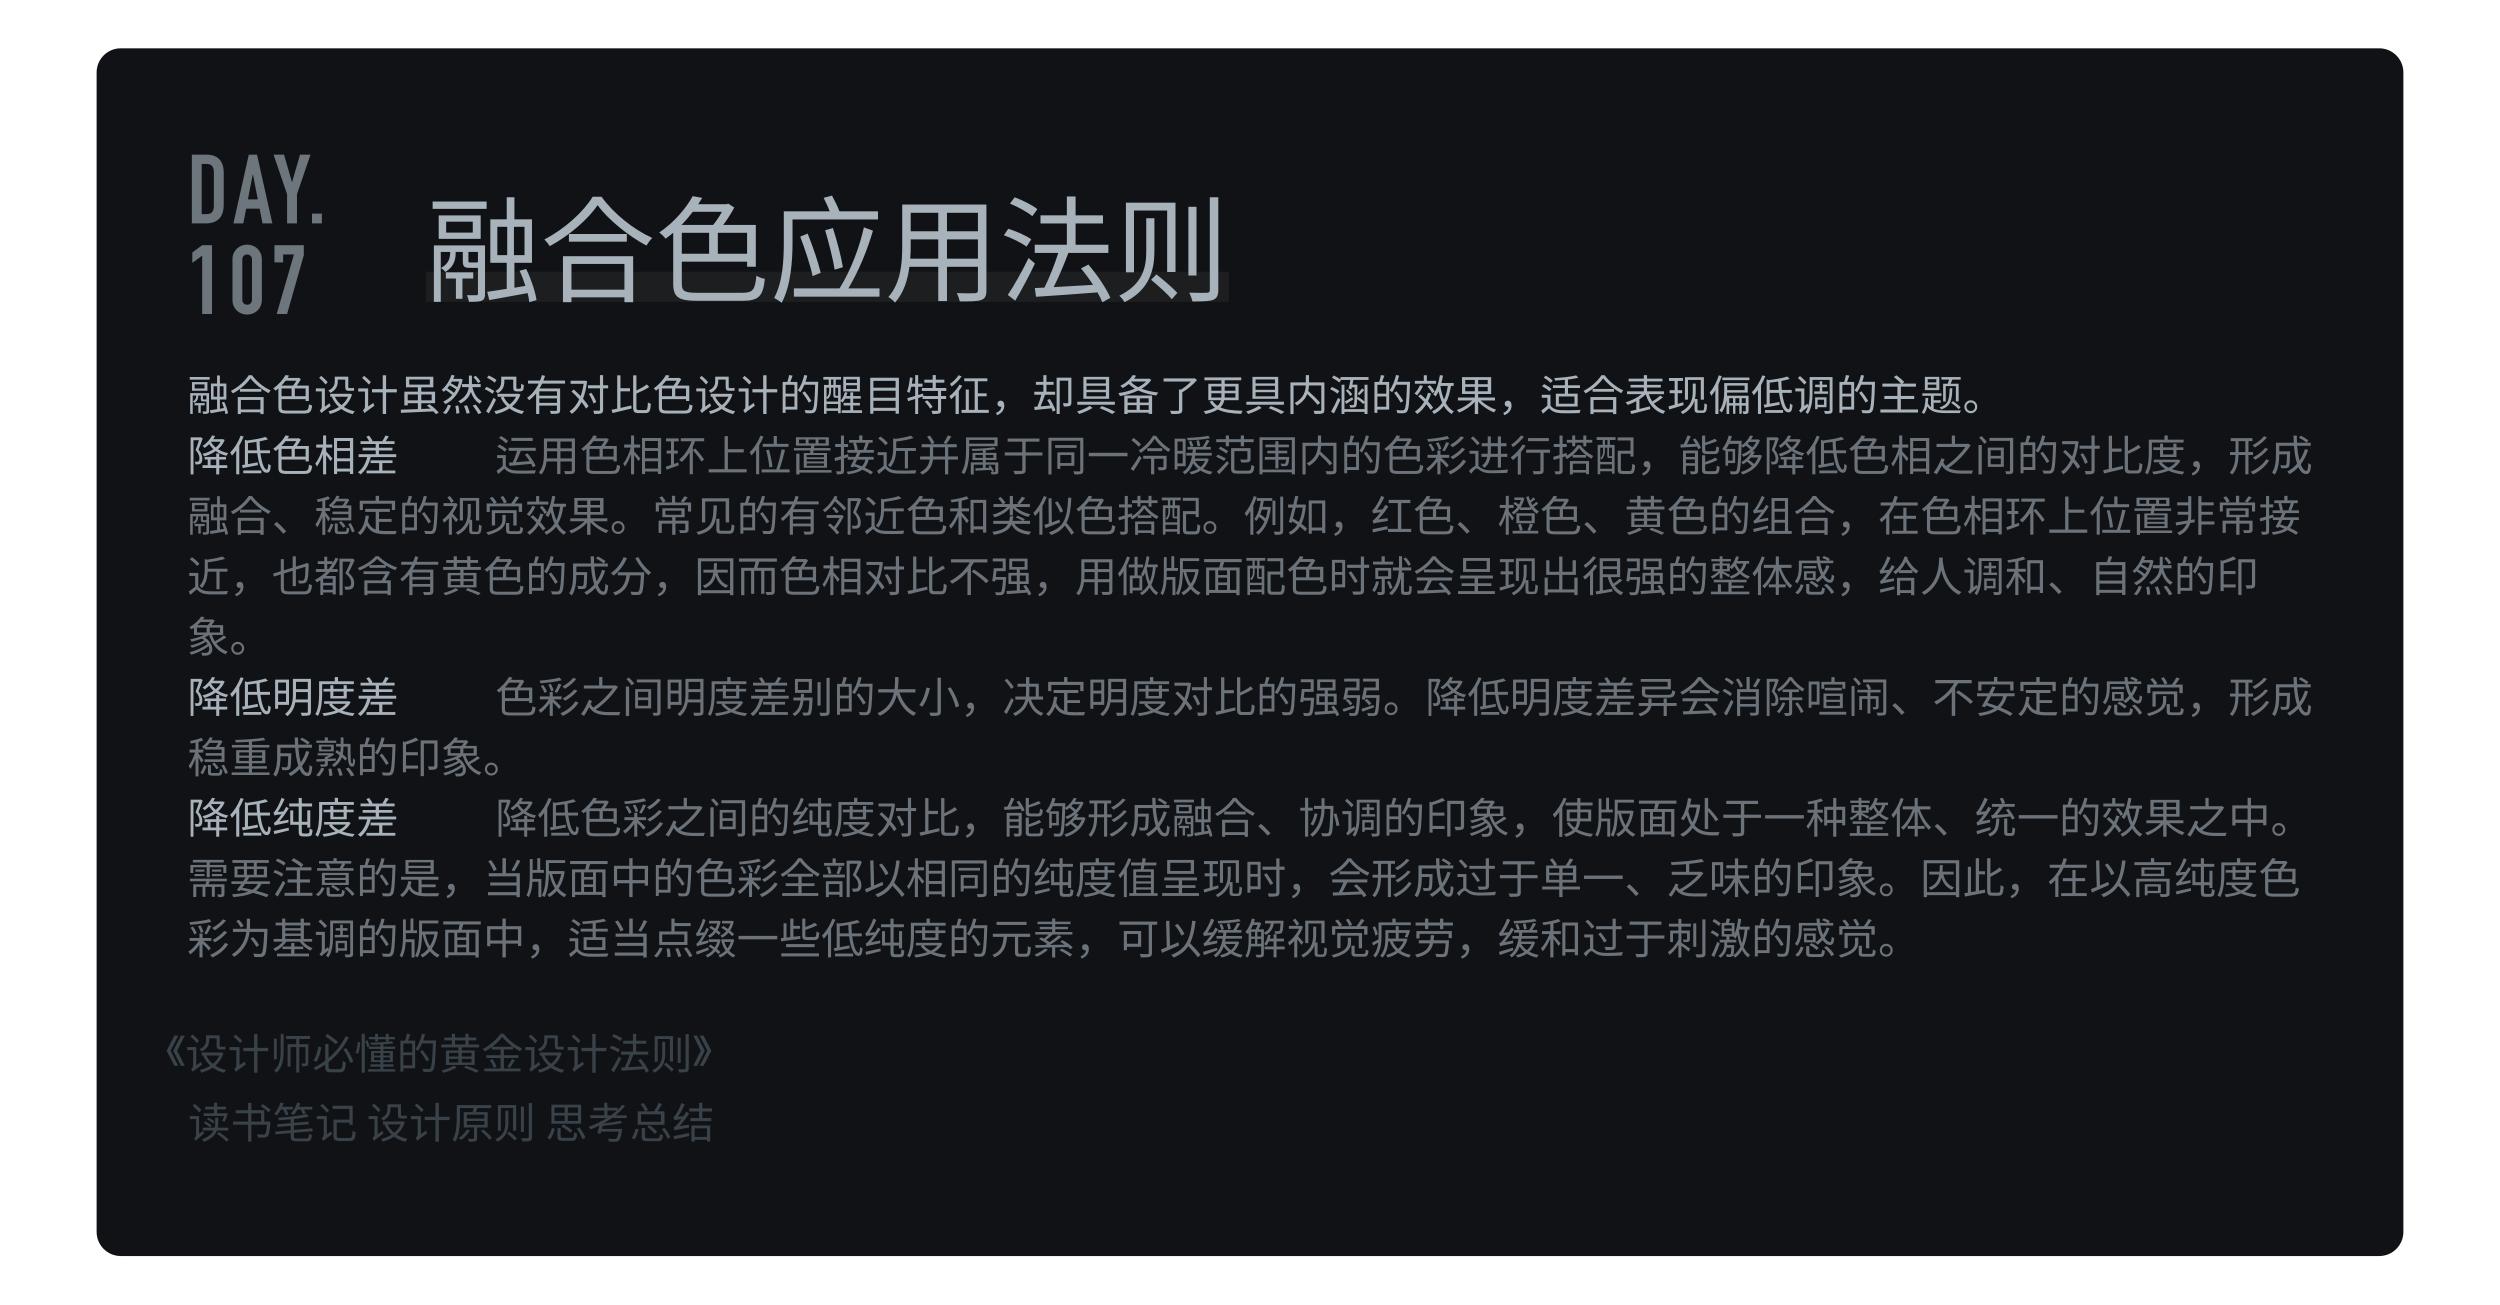
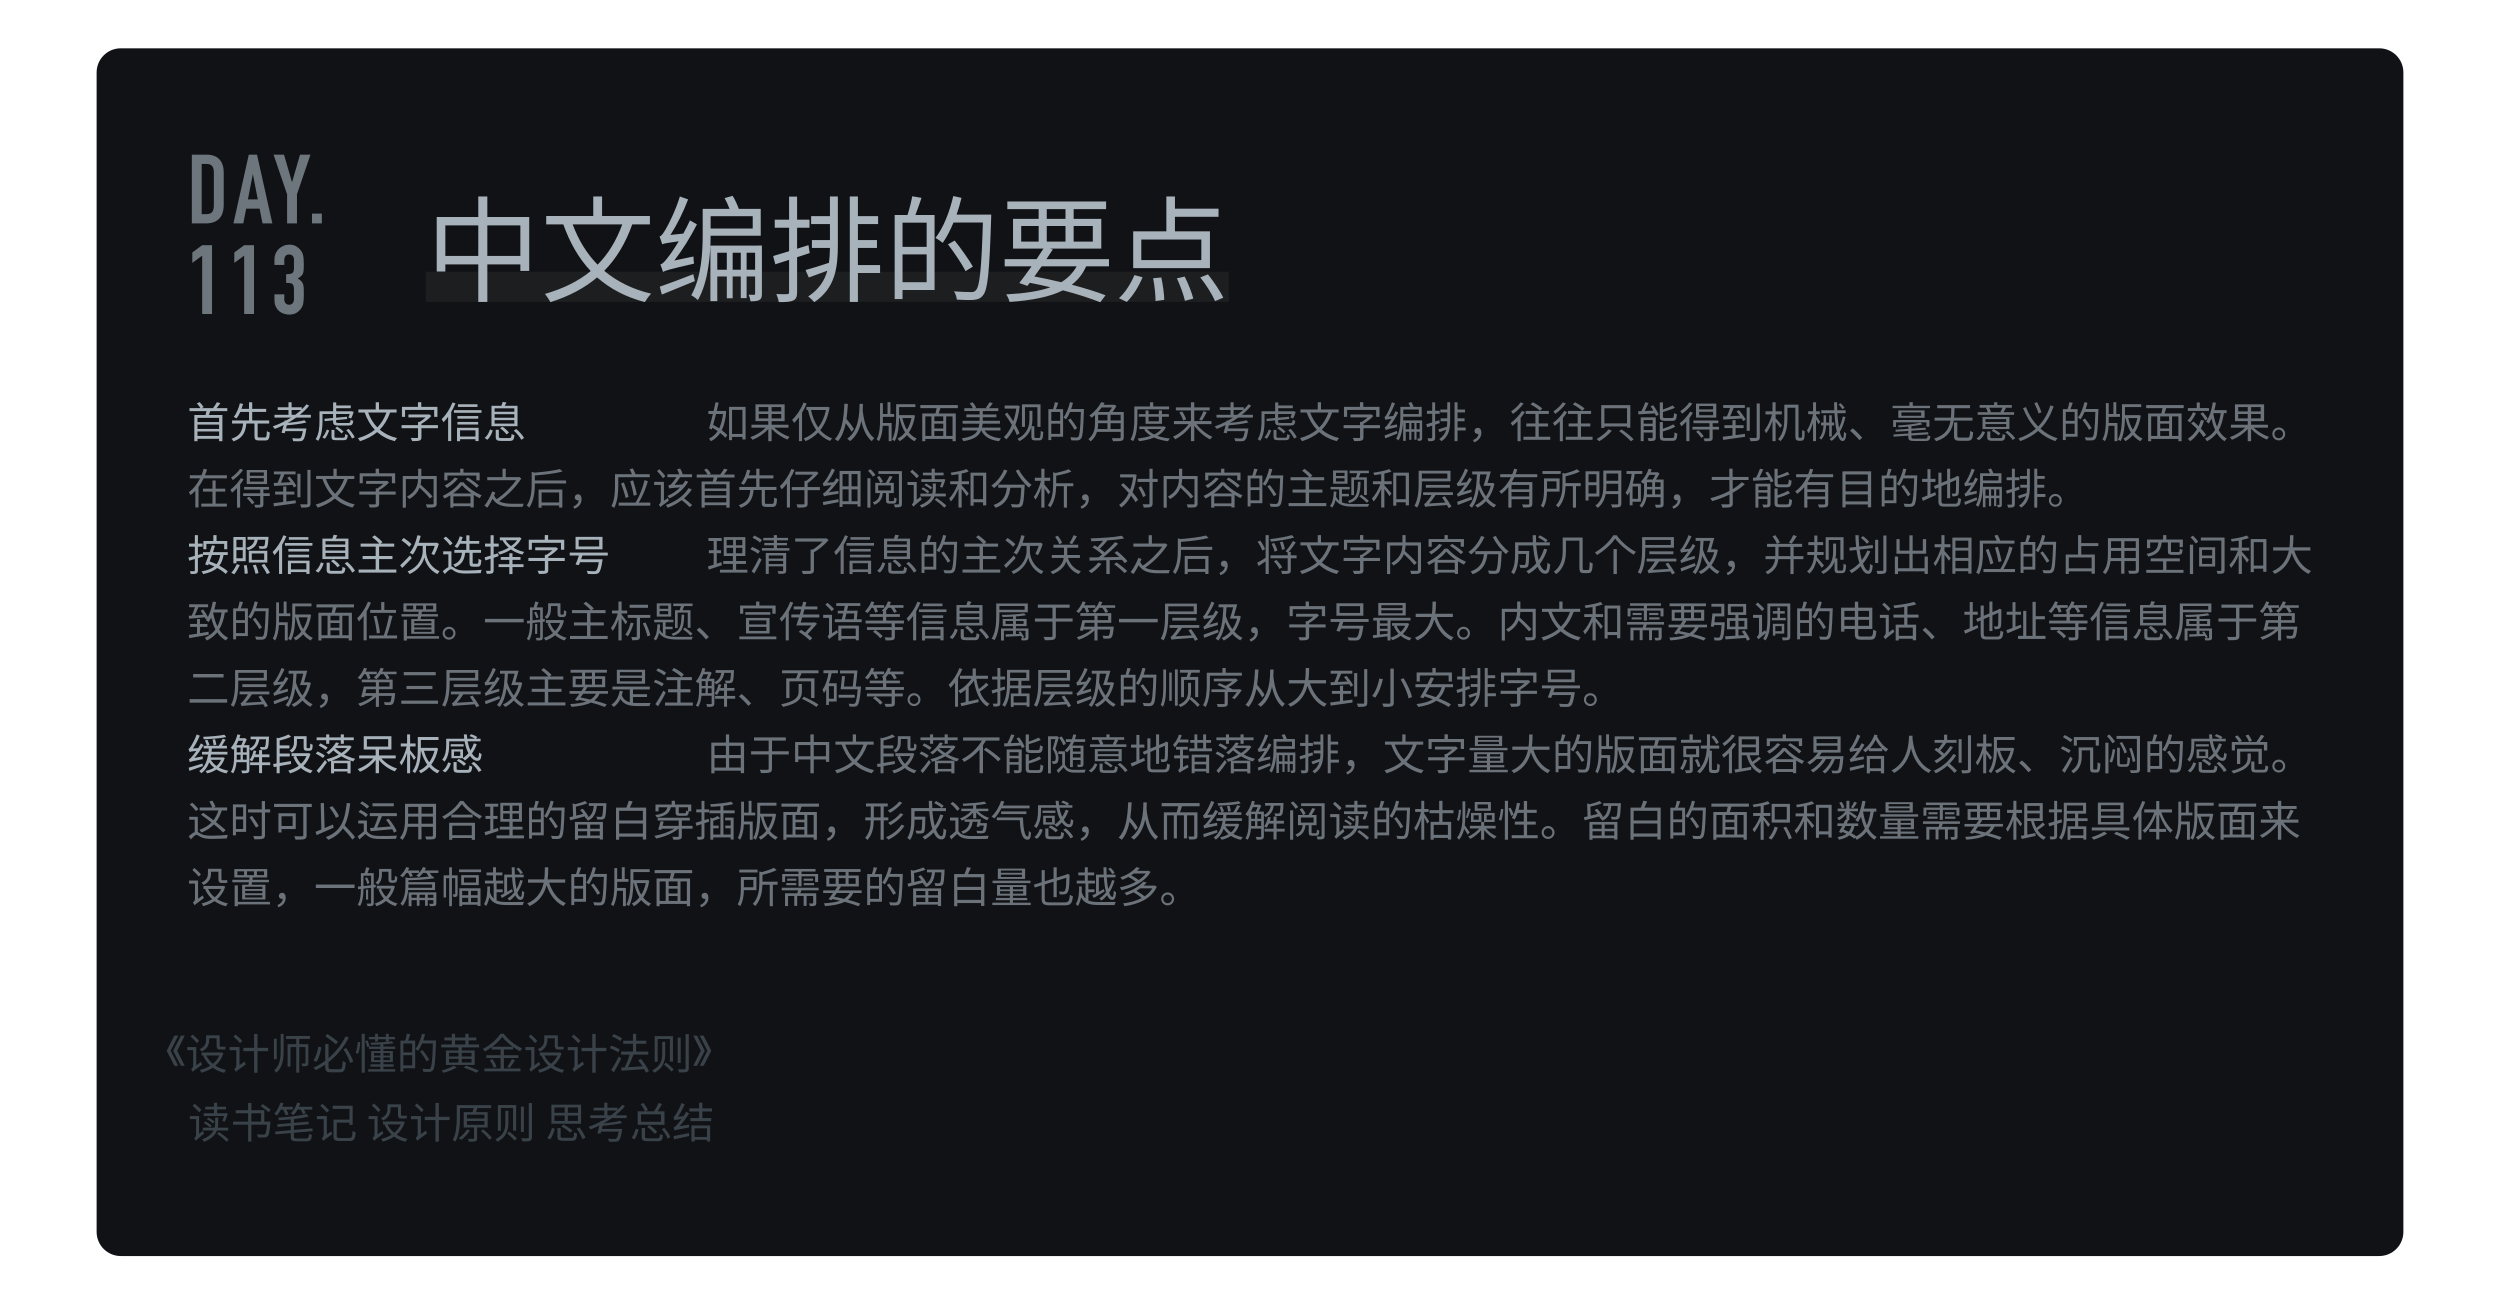
<svg xmlns="http://www.w3.org/2000/svg" width="828px" height="432px" viewBox="0 0 828 432" version="1.1">
-   <g id="107" stroke="none" stroke-width="1" fill="none" fill-rule="evenodd">
+   <g id="113" stroke="none" stroke-width="1" fill="none" fill-rule="evenodd">
    <g id="编组" transform="translate(32, 16)">
      <rect id="矩形" fill="#101216" x="0" y="0" width="764" height="400" rx="8" />
-       <path d="M31.536,58 L31.536,35.216 L36.368,35.216 C38.245,35.216 39.669,35.728 40.64,36.752 C41.611,37.776 42.096,39.227 42.096,41.104 L42.096,51.76 C42.096,53.893 41.579,55.467 40.544,56.48 C39.509,57.493 38.021,58 36.08,58 L31.536,58 Z M34.8,38.288 L34.8,54.928 L36.304,54.928 C37.221,54.928 37.872,54.699 38.256,54.24 C38.64,53.781 38.832,53.061 38.832,52.08 L38.832,41.104 C38.832,40.208 38.651,39.515 38.288,39.024 C37.925,38.533 37.264,38.288 36.304,38.288 L34.8,38.288 Z M53.376,50.032 L51.776,41.776 L51.712,41.776 L50.112,50.032 L53.376,50.032 Z M45.312,58 L50.4,35.216 L53.12,35.216 L58.208,58 L54.944,58 L53.984,53.104 L49.536,53.104 L48.576,58 L45.312,58 Z M63.088,58 L63.088,48.368 L58.608,35.216 L62.064,35.216 L64.688,44.272 L64.752,44.272 L67.376,35.216 L70.832,35.216 L66.352,48.368 L66.352,58 L63.088,58 Z M71.328,58 L71.328,54.736 L74.592,54.736 L74.592,58 L71.328,58 Z M34.96,88 L34.96,68.672 L31.696,71.072 L31.696,67.616 L34.96,65.216 L38.224,65.216 L38.224,88 L34.96,88 Z M44.992,69.92 C44.992,69.152 45.125,68.469 45.392,67.872 C45.659,67.275 46.016,66.763 46.464,66.336 C46.912,65.909 47.429,65.584 48.016,65.36 C48.603,65.136 49.216,65.024 49.856,65.024 C50.496,65.024 51.109,65.136 51.696,65.36 C52.283,65.584 52.8,65.909 53.248,66.336 C53.696,66.763 54.053,67.275 54.32,67.872 C54.587,68.469 54.72,69.152 54.72,69.92 L54.72,83.296 C54.72,84.064 54.587,84.747 54.32,85.344 C54.053,85.941 53.696,86.453 53.248,86.88 C52.8,87.307 52.283,87.632 51.696,87.856 C51.109,88.08 50.496,88.192 49.856,88.192 C49.216,88.192 48.603,88.08 48.016,87.856 C47.429,87.632 46.912,87.307 46.464,86.88 C46.016,86.453 45.659,85.941 45.392,85.344 C45.125,84.747 44.992,84.064 44.992,83.296 L44.992,69.92 Z M48.256,83.296 C48.256,83.765 48.405,84.155 48.704,84.464 C49.003,84.773 49.387,84.928 49.856,84.928 C50.325,84.928 50.709,84.773 51.008,84.464 C51.307,84.155 51.456,83.765 51.456,83.296 L51.456,69.92 C51.456,69.451 51.307,69.061 51.008,68.752 C50.709,68.443 50.325,68.288 49.856,68.288 C49.387,68.288 49.003,68.443 48.704,68.752 C48.405,69.061 48.256,69.451 48.256,69.92 L48.256,83.296 Z M59.632,88 L65.36,68.288 L61.776,68.288 L61.776,70.912 L58.896,70.912 L58.896,65.216 L68.624,65.216 L68.624,68.48 L63.088,88 L59.632,88 Z" id="DAY.107" fill="#6E767D" fill-rule="nonzero" />
+       <path d="M31.536,58 L31.536,35.216 L36.368,35.216 C38.245,35.216 39.669,35.728 40.64,36.752 C41.611,37.776 42.096,39.227 42.096,41.104 L42.096,51.76 C42.096,53.893 41.579,55.467 40.544,56.48 C39.509,57.493 38.021,58 36.08,58 L31.536,58 Z M34.8,38.288 L34.8,54.928 L36.304,54.928 C37.221,54.928 37.872,54.699 38.256,54.24 C38.64,53.781 38.832,53.061 38.832,52.08 L38.832,41.104 C38.832,40.208 38.651,39.515 38.288,39.024 C37.925,38.533 37.264,38.288 36.304,38.288 L34.8,38.288 Z M53.376,50.032 L51.776,41.776 L51.712,41.776 L50.112,50.032 L53.376,50.032 Z M45.312,58 L50.4,35.216 L53.12,35.216 L58.208,58 L54.944,58 L53.984,53.104 L49.536,53.104 L48.576,58 L45.312,58 Z M63.088,58 L63.088,48.368 L58.608,35.216 L62.064,35.216 L64.688,44.272 L64.752,44.272 L67.376,35.216 L70.832,35.216 L66.352,48.368 L66.352,58 L63.088,58 Z M71.328,58 L71.328,54.736 L74.592,54.736 L74.592,58 L71.328,58 Z M34.96,88 L34.96,68.672 L31.696,71.072 L31.696,67.616 L34.96,65.216 L38.224,65.216 L38.224,88 L34.96,88 Z M48.864,88 L48.864,68.672 L45.6,71.072 L45.6,67.616 L48.864,65.216 L52.128,65.216 L52.128,88 L48.864,88 Z M62.768,74.816 C63.749,74.816 64.427,74.699 64.8,74.464 C65.173,74.229 65.36,73.685 65.36,72.832 L65.36,69.888 C65.36,69.419 65.216,69.035 64.928,68.736 C64.64,68.437 64.251,68.288 63.76,68.288 C63.184,68.288 62.773,68.469 62.528,68.832 C62.283,69.195 62.16,69.547 62.16,69.888 L62.16,71.744 L58.896,71.744 L58.896,69.856 C58.896,69.195 59.024,68.565 59.28,67.968 C59.536,67.371 59.888,66.859 60.336,66.432 C60.784,66.005 61.307,65.664 61.904,65.408 C62.501,65.152 63.141,65.024 63.824,65.024 C64.72,65.024 65.461,65.2 66.048,65.552 C66.635,65.904 67.077,66.261 67.376,66.624 C67.589,66.88 67.776,67.136 67.936,67.392 C68.096,67.648 68.229,67.957 68.336,68.32 C68.528,69.024 68.624,70.069 68.624,71.456 L68.62,72.096 C68.614,72.599 68.599,73.026 68.576,73.376 C68.544,73.867 68.464,74.272 68.336,74.592 C68.187,74.933 67.979,75.221 67.712,75.456 C67.445,75.691 67.077,75.947 66.608,76.224 C67.12,76.544 67.509,76.843 67.776,77.12 C68.043,77.397 68.24,77.717 68.368,78.08 C68.496,78.464 68.571,78.917 68.592,79.44 L68.608,79.923 C68.619,80.355 68.624,80.861 68.624,81.44 L68.62,82.049 C68.614,82.53 68.599,82.946 68.576,83.296 C68.544,83.787 68.496,84.192 68.432,84.512 C68.368,84.853 68.283,85.141 68.176,85.376 C68.069,85.611 67.931,85.856 67.76,86.112 C67.355,86.709 66.837,87.205 66.208,87.6 C65.579,87.995 64.752,88.192 63.728,88.192 C63.216,88.192 62.672,88.107 62.096,87.936 C61.52,87.765 60.997,87.488 60.528,87.104 C60.059,86.72 59.669,86.219 59.36,85.6 C59.051,84.981 58.896,84.224 58.896,83.328 L58.896,81.472 L62.16,81.472 L62.16,83.168 C62.16,83.68 62.304,84.101 62.592,84.432 C62.88,84.763 63.269,84.928 63.76,84.928 C64.251,84.928 64.64,84.763 64.928,84.432 C65.216,84.101 65.36,83.659 65.36,83.104 L65.36,79.84 C65.36,78.944 65.189,78.357 64.848,78.08 C64.656,77.909 64.395,77.803 64.064,77.76 C63.733,77.717 63.301,77.696 62.768,77.696 L62.768,74.816 Z" id="DAY.113" fill="#6E767D" fill-rule="nonzero" />
    </g>
    <rect id="矩形" fill="#1D1E1F" x="141" y="90" width="266" height="10" />
-     <text id="融合色应用法则" font-family="PingFangSC-Semibold, PingFang SC" font-size="38" font-weight="500" line-spacing="38" fill="#A8B2BA">
-       <tspan x="141" y="97">融合色应用法则</tspan>
+     <text id="中文编排的要点" font-family="PingFangSC-Semibold, PingFang SC" font-size="38" font-weight="500" line-spacing="38" fill="#A8B2BA">
+       <tspan x="141" y="97">中文编排的要点</tspan>
    </text>
-     <text id="融合色设计虽然没有对比色设计的醒目特征，" font-family="PingFangSC-Regular, PingFang SC" font-size="14" font-weight="normal" line-spacing="20" fill="#A8B2BA">
-       <tspan x="62" y="136">融合色设计虽然没有对比色设计的醒目特征，却具备了更具内涵的效果，适合表现偏低调的主题。</tspan>
-       <tspan x="62" y="156" font-family="PingFangSC-Medium, PingFang SC" font-weight="400">降低色相差</tspan>
-       <tspan x="132" y="156">    </tspan>
-       <tspan x="164" y="156" fill-opacity="0.6">运用色相环上位置接近并属于同一冷暖范围内的色彩进行搭配，能够降低色相之间的对比度，形成</tspan>
-       <tspan x="62" y="176" fill-opacity="0.6">融合、稳定的视觉效果。常见的有邻近色和类似色搭配。例如，红色、橙色、黄色的组合，在色相环上位置非常接</tspan>
-       <tspan x="62" y="196" fill-opacity="0.6">近，也都含有黄色的成分，因而色相对比不强，用做版面配色时就会呈现出很强的整体感，给人调和、自然的印</tspan>
-       <tspan x="62" y="216" fill-opacity="0.6">象。</tspan>
-       <tspan x="90" y="216" />
-       <tspan x="62" y="236" font-family="PingFangSC-Medium, PingFang SC" font-weight="400">降低明度差</tspan>
-       <tspan x="132" y="236">    </tspan>
-       <tspan x="164" y="236" fill-opacity="0.6">色彩之间明度差别的大小，决定明度对比的强弱。降低明度差异会消除喧闹、不安定的感觉，形成</tspan>
-       <tspan x="62" y="256" fill-opacity="0.6">稳重成熟的印象。</tspan>
-       <tspan x="174" y="256" />
-       <tspan x="62" y="276" font-family="PingFangSC-Medium, PingFang SC" font-weight="400">降低纯度差</tspan>
-       <tspan x="132" y="276">    </tspan>
-       <tspan x="164" y="276" fill-opacity="0.6">降低色彩之间的纯度对比，能够形成融合、协调的印象，使版面处于一种整体、统一的效果之中。</tspan>
-       <tspan x="62" y="296" fill-opacity="0.6">需要注意的是，当版面中的色彩全部以相同的纯度值呈现时，会形成过于单一、乏味的印象。因此，在以高纯度色</tspan>
-       <tspan x="62" y="316" fill-opacity="0.6">彩为基调的版面中，适当点缀一些低纯度的元素，可以缓解视觉疲劳，缓和过于刺激的感觉。</tspan>
+     <text id="首先考虑文字信息-如果仅从版面美观的角度" font-family="PingFangSC-Medium, PingFang SC" font-size="14" font-weight="400" line-spacing="22" fill="#A8B2BA">
+       <tspan x="62" y="145">首先考虑文字信息</tspan>
+       <tspan x="174" y="145" font-family="PingFangSC-Regular, PingFang SC" font-weight="normal">          </tspan>
+       <tspan x="234" y="145" font-family="PingFangSC-Regular, PingFang SC" font-weight="normal" fill-opacity="0.6">如果仅从版面美观的角度来考虑文字编排，往往只能得到机械、毫无意义的版面效果。</tspan>
+       <tspan x="62" y="167" font-family="PingFangSC-Regular, PingFang SC" font-weight="normal" fill-opacity="0.6">在得到文字内容之后，应该首先仔细阅读和分析，对内容的主题和层级有所明确，才能有目的地编排。</tspan>
+       <tspan x="692" y="167" font-family="PingFangSC-Regular, PingFang SC" font-weight="normal" />
+       <tspan x="62" y="189">按照信息主次选择字号</tspan>
+       <tspan x="202" y="189" font-family="PingFangSC-Regular, PingFang SC" font-weight="normal">    </tspan>
+       <tspan x="234" y="189" font-family="PingFangSC-Regular, PingFang SC" font-weight="normal" fill-opacity="0.6">理清了信息的主次关系之后，将文字内容分成几个层级，并规划出相应的占用空间和大</tspan>
+       <tspan x="62" y="211" font-family="PingFangSC-Regular, PingFang SC" font-weight="normal" fill-opacity="0.6">致的版面位置。一般主标题、宣传语等信息属于第一层级，字号最大。内文和需要强调的电话、地址等信息属于第</tspan>
+       <tspan x="62" y="233" font-family="PingFangSC-Regular, PingFang SC" font-weight="normal" fill-opacity="0.6">二层级，第三层级主要是注解、页码等。依据层级的顺序从大到小安排字号。</tspan>
+       <tspan x="538" y="233" font-family="PingFangSC-Regular, PingFang SC" font-weight="normal" />
+       <tspan x="62" y="255">缓解段落呆板感</tspan>
+       <tspan x="160" y="255" font-family="PingFangSC-Regular, PingFang SC" font-weight="normal">             </tspan>
+       <tspan x="234" y="255" font-family="PingFangSC-Regular, PingFang SC" font-weight="normal" fill-opacity="0.6">由于中文段落不能随意地错落编排，文字量大的版面就很容易给人刻板、沉闷的感觉。</tspan>
+       <tspan x="62" y="277" font-family="PingFangSC-Regular, PingFang SC" font-weight="normal" fill-opacity="0.6">这时可以运用合理的留白穿插版面，形成透气感，从而缓解阅读的枯燥性。留白的面积和数量需要根据具体版面来</tspan>
+       <tspan x="62" y="299" font-family="PingFangSC-Regular, PingFang SC" font-weight="normal" fill-opacity="0.6">设置，一般篇幅越大的版面，所需要的留白量也越多。</tspan>
    </text>
    <text id="《设计师必懂的黄金设计法则》-读书笔记" font-family="PingFangSC-Regular, PingFang SC" font-size="14" font-weight="normal" line-spacing="24" fill="#3A4249">
      <tspan x="55" y="353">《设计师必懂的黄金设计法则》     </tspan>
      <tspan x="55" y="377" letter-spacing="-1">  </tspan>
      <tspan x="62.324" y="377">读书笔记 设计原则 思考总结</tspan>
    </text>
  </g>
</svg>
